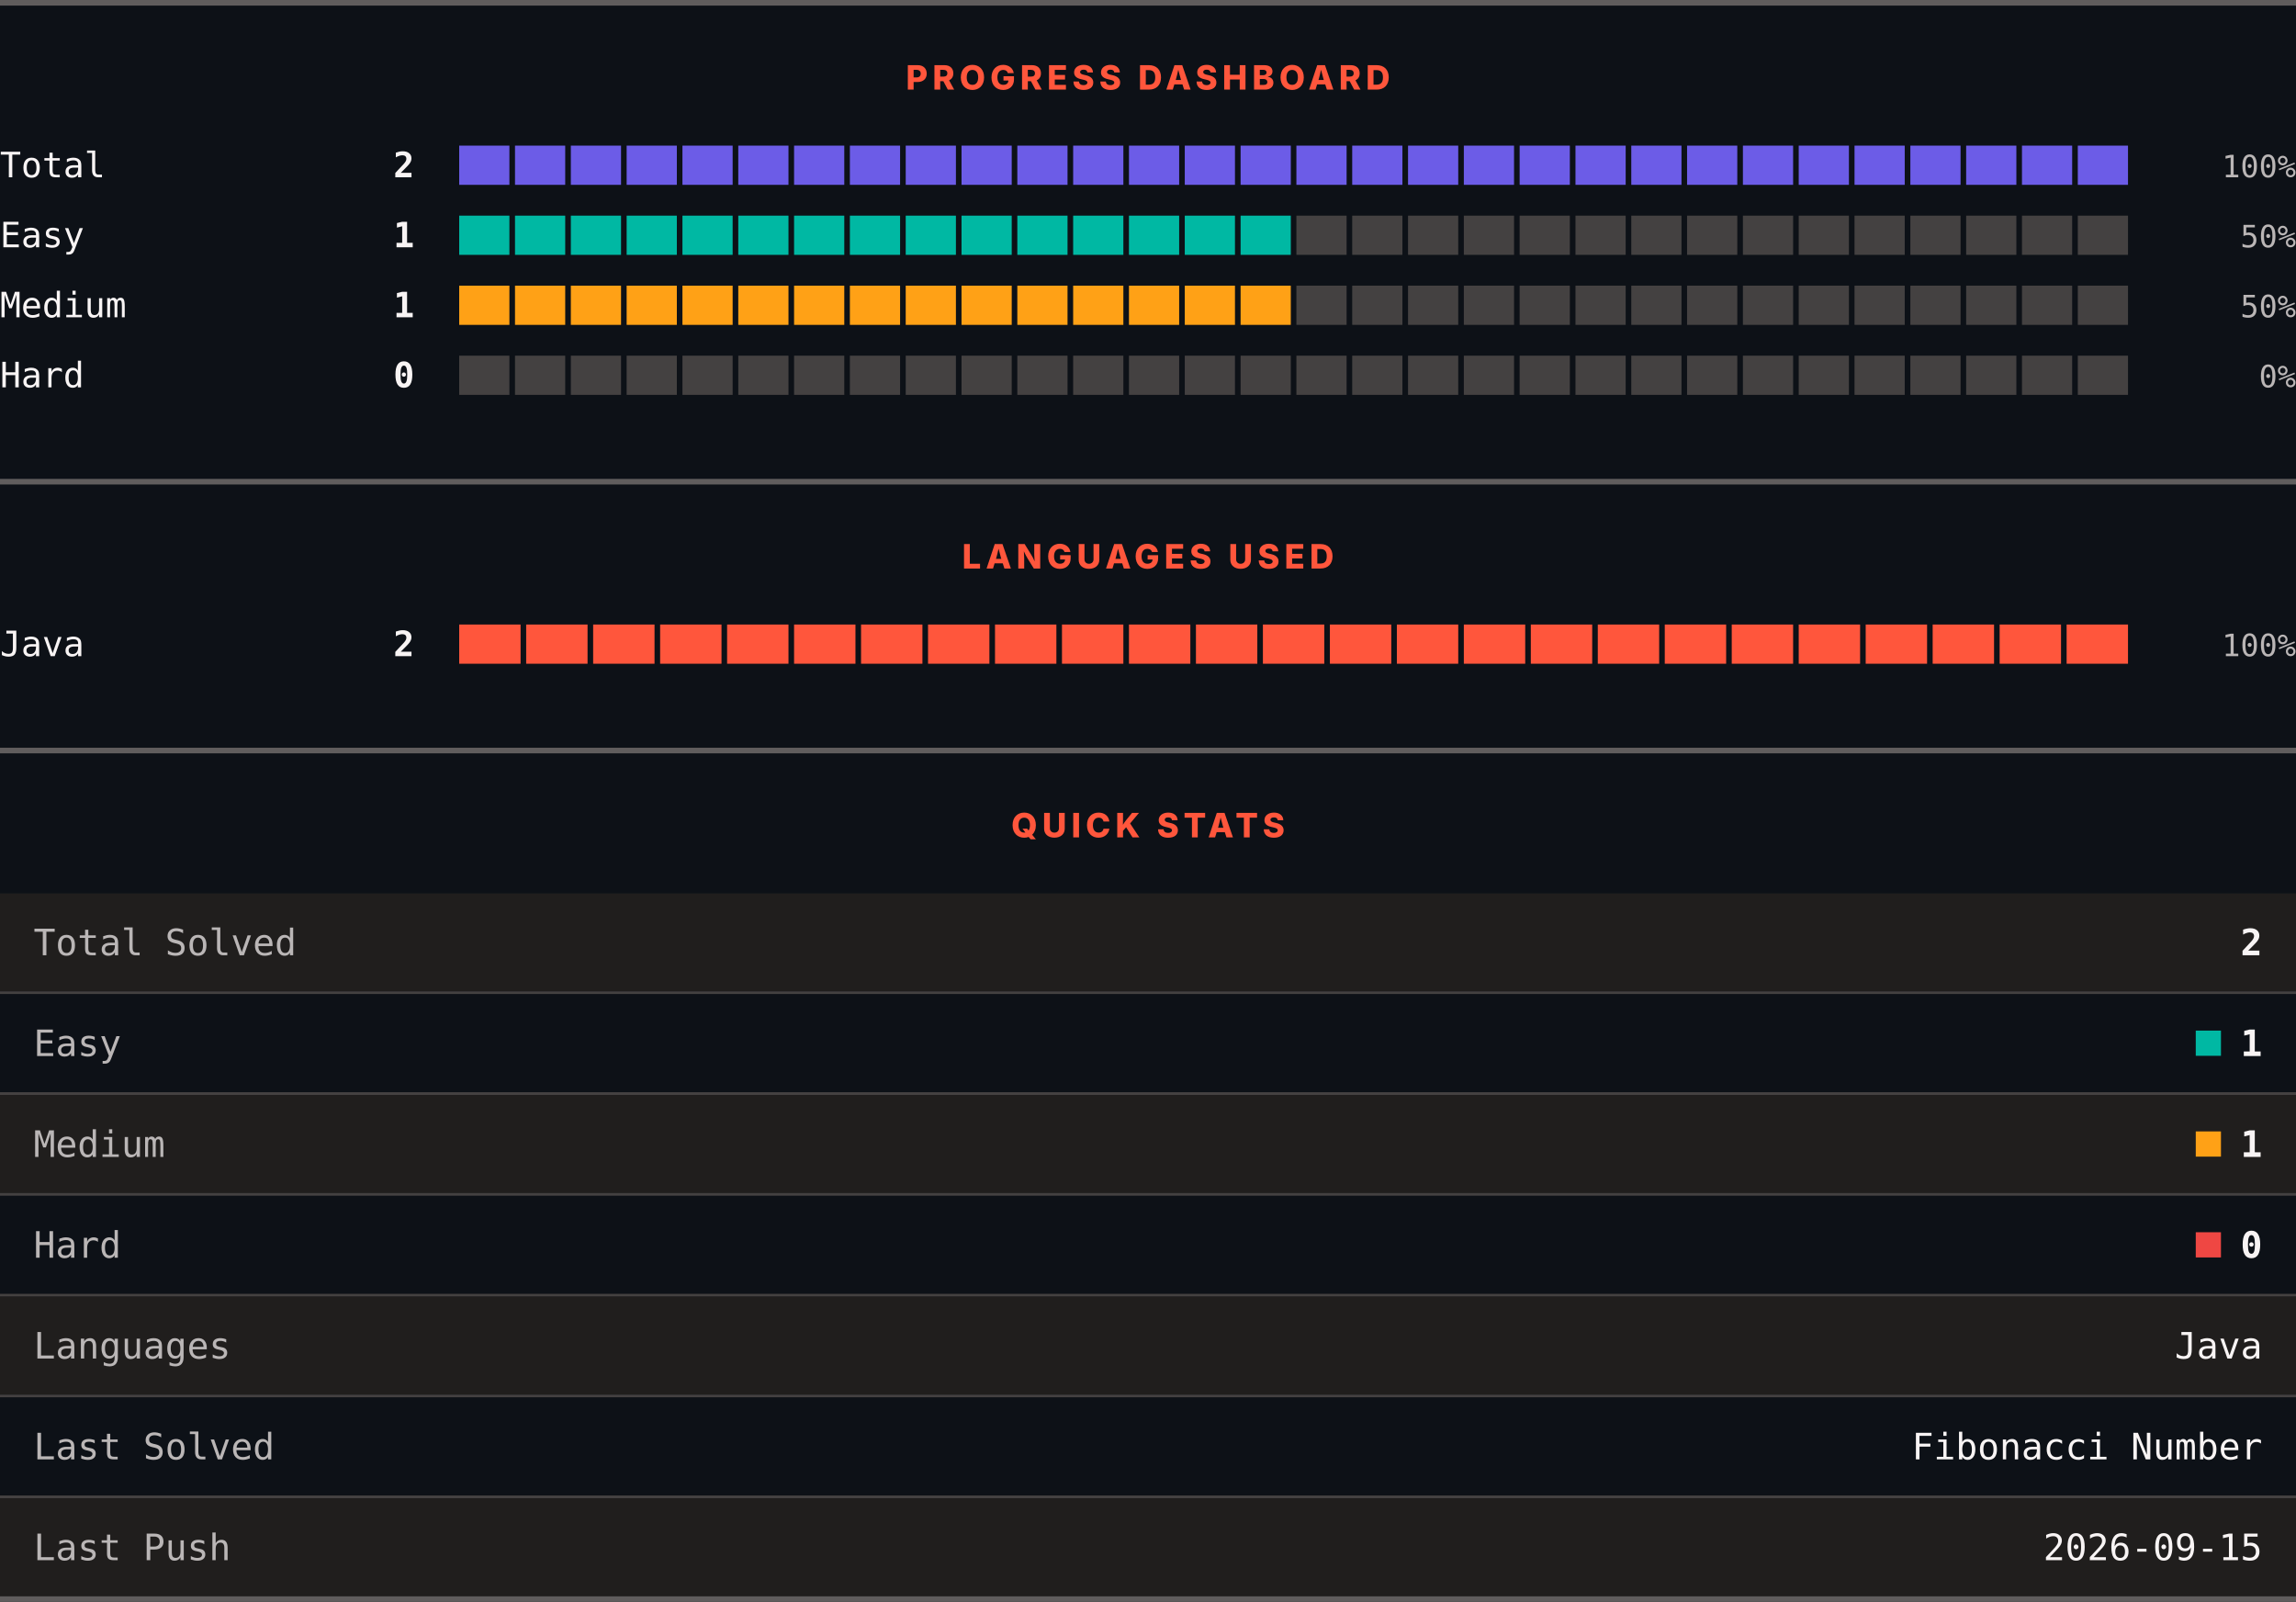
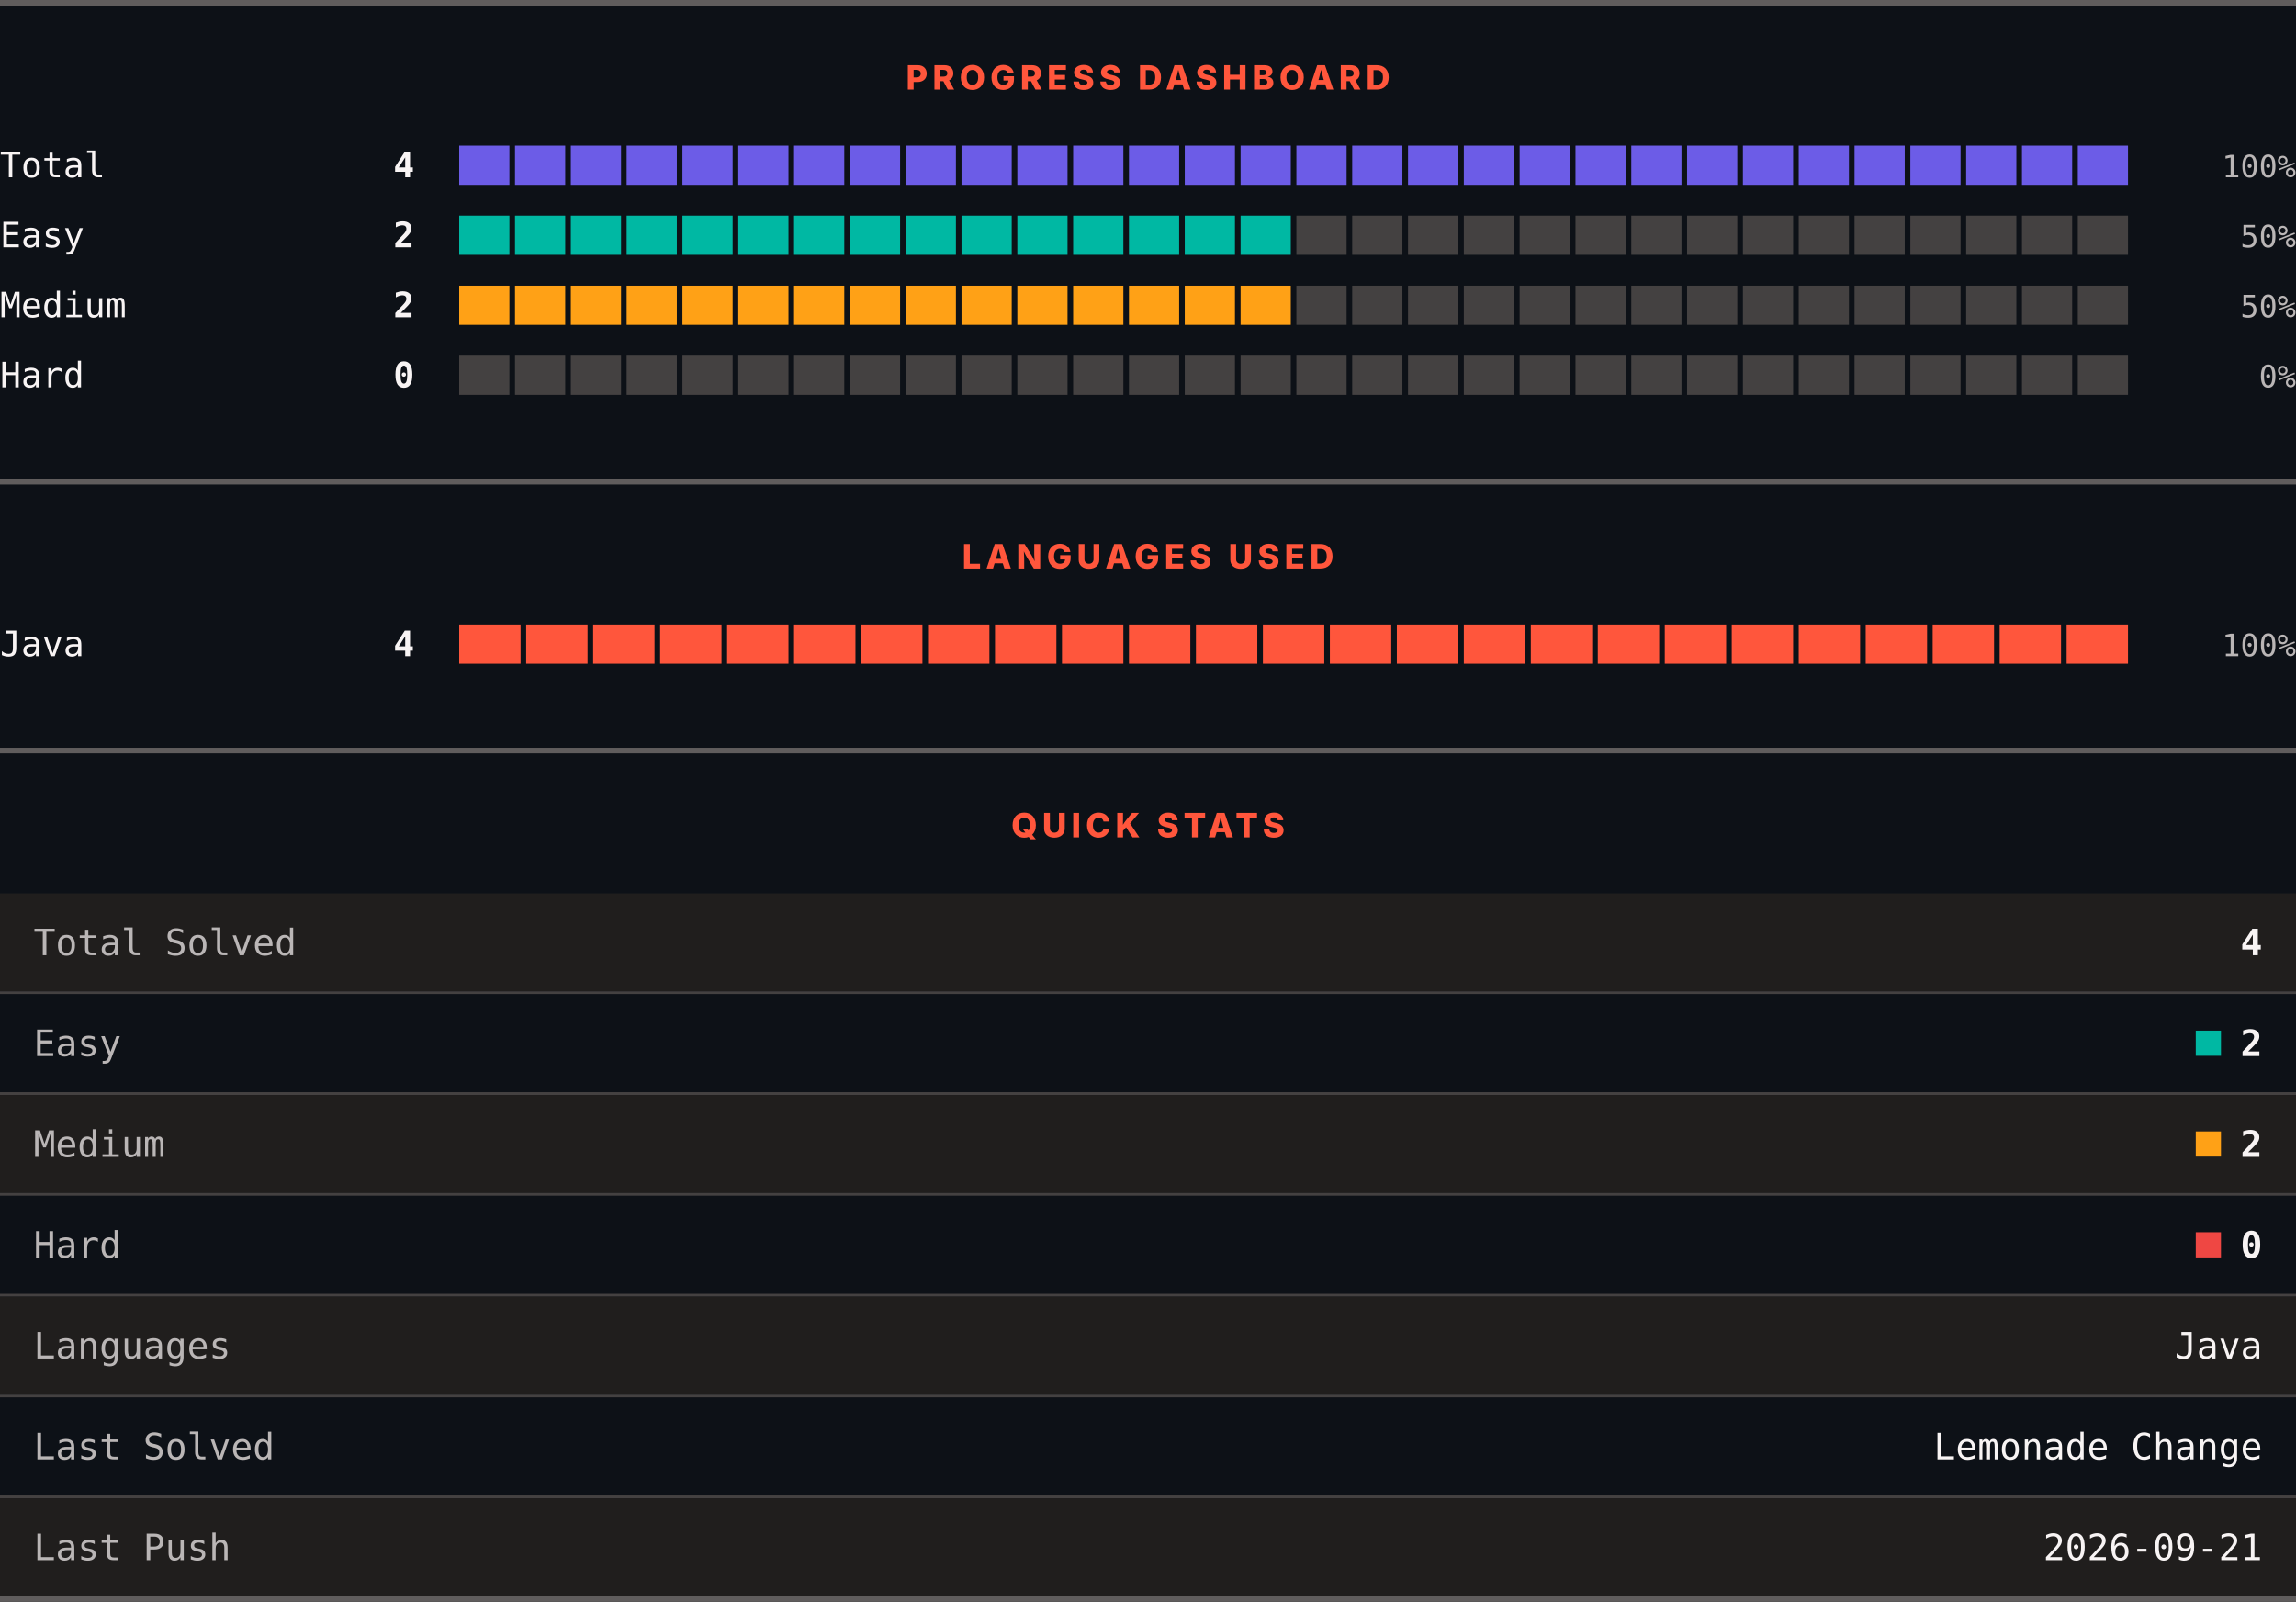
<svg xmlns="http://www.w3.org/2000/svg" width="820" height="572" viewBox="0 0 820 572" role="img" aria-label="LeetCode progress, languages and quick stats">
  <rect width="820" height="572" fill="#0d1117" />
  <rect x="0" y="0" width="820" height="2" fill="#605d5d" />
  <text x="410" y="32" text-anchor="middle" font-family="Archivo, system-ui, -apple-system, Segoe UI, sans-serif" font-size="12" font-weight="800" letter-spacing="1.68" fill="#ff563c">PROGRESS DASHBOARD</text>
  <text x="0" y="63.3" font-family="ui-monospace, SFMono-Regular, Menlo, Consolas, monospace" font-size="12.5" fill="#f8f4f4">Total</text>
-   <text x="148" y="63.3" text-anchor="end" font-family="ui-monospace, SFMono-Regular, Menlo, Consolas, monospace" font-size="12.5" font-weight="700" fill="#f8f4f4">2</text>
+   <text x="148" y="63.3" text-anchor="end" font-family="ui-monospace, SFMono-Regular, Menlo, Consolas, monospace" font-size="12.5" font-weight="700" fill="#f8f4f4">4</text>
  <rect x="164.00" y="52" width="17.93" height="14" fill="#6c5ce7" />
  <rect x="183.93" y="52" width="17.93" height="14" fill="#6c5ce7" />
  <rect x="203.87" y="52" width="17.93" height="14" fill="#6c5ce7" />
  <rect x="223.80" y="52" width="17.93" height="14" fill="#6c5ce7" />
  <rect x="243.73" y="52" width="17.93" height="14" fill="#6c5ce7" />
  <rect x="263.67" y="52" width="17.93" height="14" fill="#6c5ce7" />
  <rect x="283.60" y="52" width="17.93" height="14" fill="#6c5ce7" />
  <rect x="303.53" y="52" width="17.93" height="14" fill="#6c5ce7" />
  <rect x="323.47" y="52" width="17.93" height="14" fill="#6c5ce7" />
  <rect x="343.40" y="52" width="17.93" height="14" fill="#6c5ce7" />
  <rect x="363.33" y="52" width="17.93" height="14" fill="#6c5ce7" />
  <rect x="383.27" y="52" width="17.93" height="14" fill="#6c5ce7" />
  <rect x="403.20" y="52" width="17.93" height="14" fill="#6c5ce7" />
  <rect x="423.13" y="52" width="17.93" height="14" fill="#6c5ce7" />
  <rect x="443.07" y="52" width="17.93" height="14" fill="#6c5ce7" />
  <rect x="463.00" y="52" width="17.93" height="14" fill="#6c5ce7" />
  <rect x="482.93" y="52" width="17.93" height="14" fill="#6c5ce7" />
  <rect x="502.87" y="52" width="17.93" height="14" fill="#6c5ce7" />
  <rect x="522.80" y="52" width="17.93" height="14" fill="#6c5ce7" />
  <rect x="542.73" y="52" width="17.93" height="14" fill="#6c5ce7" />
  <rect x="562.67" y="52" width="17.93" height="14" fill="#6c5ce7" />
  <rect x="582.60" y="52" width="17.93" height="14" fill="#6c5ce7" />
  <rect x="602.53" y="52" width="17.93" height="14" fill="#6c5ce7" />
  <rect x="622.47" y="52" width="17.93" height="14" fill="#6c5ce7" />
  <rect x="642.40" y="52" width="17.93" height="14" fill="#6c5ce7" />
  <rect x="662.33" y="52" width="17.93" height="14" fill="#6c5ce7" />
  <rect x="682.27" y="52" width="17.93" height="14" fill="#6c5ce7" />
  <rect x="702.20" y="52" width="17.93" height="14" fill="#6c5ce7" />
  <rect x="722.13" y="52" width="17.93" height="14" fill="#6c5ce7" />
  <rect x="742.07" y="52" width="17.93" height="14" fill="#6c5ce7" />
  <text x="820" y="63.3" text-anchor="end" font-family="ui-monospace, SFMono-Regular, Menlo, Consolas, monospace" font-size="11" fill="#bab6b6">100%</text>
  <text x="0" y="88.3" font-family="ui-monospace, SFMono-Regular, Menlo, Consolas, monospace" font-size="12.5" fill="#f8f4f4">Easy</text>
-   <text x="148" y="88.3" text-anchor="end" font-family="ui-monospace, SFMono-Regular, Menlo, Consolas, monospace" font-size="12.5" font-weight="700" fill="#f8f4f4">1</text>
+   <text x="148" y="88.3" text-anchor="end" font-family="ui-monospace, SFMono-Regular, Menlo, Consolas, monospace" font-size="12.5" font-weight="700" fill="#f8f4f4">2</text>
  <rect x="164.00" y="77" width="17.93" height="14" fill="#00b8a3" />
  <rect x="183.93" y="77" width="17.93" height="14" fill="#00b8a3" />
  <rect x="203.87" y="77" width="17.93" height="14" fill="#00b8a3" />
  <rect x="223.80" y="77" width="17.93" height="14" fill="#00b8a3" />
  <rect x="243.73" y="77" width="17.93" height="14" fill="#00b8a3" />
  <rect x="263.67" y="77" width="17.93" height="14" fill="#00b8a3" />
  <rect x="283.60" y="77" width="17.93" height="14" fill="#00b8a3" />
  <rect x="303.53" y="77" width="17.93" height="14" fill="#00b8a3" />
  <rect x="323.47" y="77" width="17.93" height="14" fill="#00b8a3" />
  <rect x="343.40" y="77" width="17.93" height="14" fill="#00b8a3" />
  <rect x="363.33" y="77" width="17.93" height="14" fill="#00b8a3" />
  <rect x="383.27" y="77" width="17.93" height="14" fill="#00b8a3" />
  <rect x="403.20" y="77" width="17.93" height="14" fill="#00b8a3" />
  <rect x="423.13" y="77" width="17.93" height="14" fill="#00b8a3" />
  <rect x="443.07" y="77" width="17.93" height="14" fill="#00b8a3" />
  <rect x="463.00" y="77" width="17.93" height="14" fill="#444141" />
  <rect x="482.93" y="77" width="17.93" height="14" fill="#444141" />
  <rect x="502.87" y="77" width="17.93" height="14" fill="#444141" />
  <rect x="522.80" y="77" width="17.93" height="14" fill="#444141" />
  <rect x="542.73" y="77" width="17.93" height="14" fill="#444141" />
  <rect x="562.67" y="77" width="17.93" height="14" fill="#444141" />
  <rect x="582.60" y="77" width="17.93" height="14" fill="#444141" />
  <rect x="602.53" y="77" width="17.93" height="14" fill="#444141" />
  <rect x="622.47" y="77" width="17.93" height="14" fill="#444141" />
  <rect x="642.40" y="77" width="17.93" height="14" fill="#444141" />
  <rect x="662.33" y="77" width="17.93" height="14" fill="#444141" />
  <rect x="682.27" y="77" width="17.93" height="14" fill="#444141" />
  <rect x="702.20" y="77" width="17.93" height="14" fill="#444141" />
  <rect x="722.13" y="77" width="17.93" height="14" fill="#444141" />
  <rect x="742.07" y="77" width="17.93" height="14" fill="#444141" />
  <text x="820" y="88.3" text-anchor="end" font-family="ui-monospace, SFMono-Regular, Menlo, Consolas, monospace" font-size="11" fill="#bab6b6">50%</text>
  <text x="0" y="113.3" font-family="ui-monospace, SFMono-Regular, Menlo, Consolas, monospace" font-size="12.5" fill="#f8f4f4">Medium</text>
-   <text x="148" y="113.3" text-anchor="end" font-family="ui-monospace, SFMono-Regular, Menlo, Consolas, monospace" font-size="12.5" font-weight="700" fill="#f8f4f4">1</text>
+   <text x="148" y="113.3" text-anchor="end" font-family="ui-monospace, SFMono-Regular, Menlo, Consolas, monospace" font-size="12.5" font-weight="700" fill="#f8f4f4">2</text>
  <rect x="164.00" y="102" width="17.93" height="14" fill="#ffa116" />
  <rect x="183.93" y="102" width="17.93" height="14" fill="#ffa116" />
  <rect x="203.87" y="102" width="17.93" height="14" fill="#ffa116" />
  <rect x="223.80" y="102" width="17.93" height="14" fill="#ffa116" />
  <rect x="243.73" y="102" width="17.93" height="14" fill="#ffa116" />
  <rect x="263.67" y="102" width="17.93" height="14" fill="#ffa116" />
  <rect x="283.60" y="102" width="17.93" height="14" fill="#ffa116" />
  <rect x="303.53" y="102" width="17.93" height="14" fill="#ffa116" />
  <rect x="323.47" y="102" width="17.93" height="14" fill="#ffa116" />
  <rect x="343.40" y="102" width="17.93" height="14" fill="#ffa116" />
  <rect x="363.33" y="102" width="17.93" height="14" fill="#ffa116" />
  <rect x="383.27" y="102" width="17.93" height="14" fill="#ffa116" />
  <rect x="403.20" y="102" width="17.93" height="14" fill="#ffa116" />
  <rect x="423.13" y="102" width="17.93" height="14" fill="#ffa116" />
  <rect x="443.07" y="102" width="17.93" height="14" fill="#ffa116" />
  <rect x="463.00" y="102" width="17.93" height="14" fill="#444141" />
  <rect x="482.93" y="102" width="17.93" height="14" fill="#444141" />
  <rect x="502.87" y="102" width="17.93" height="14" fill="#444141" />
  <rect x="522.80" y="102" width="17.93" height="14" fill="#444141" />
  <rect x="542.73" y="102" width="17.93" height="14" fill="#444141" />
  <rect x="562.67" y="102" width="17.93" height="14" fill="#444141" />
  <rect x="582.60" y="102" width="17.93" height="14" fill="#444141" />
  <rect x="602.53" y="102" width="17.93" height="14" fill="#444141" />
  <rect x="622.47" y="102" width="17.93" height="14" fill="#444141" />
  <rect x="642.40" y="102" width="17.93" height="14" fill="#444141" />
  <rect x="662.33" y="102" width="17.93" height="14" fill="#444141" />
  <rect x="682.27" y="102" width="17.93" height="14" fill="#444141" />
  <rect x="702.20" y="102" width="17.93" height="14" fill="#444141" />
  <rect x="722.13" y="102" width="17.93" height="14" fill="#444141" />
  <rect x="742.07" y="102" width="17.93" height="14" fill="#444141" />
  <text x="820" y="113.3" text-anchor="end" font-family="ui-monospace, SFMono-Regular, Menlo, Consolas, monospace" font-size="11" fill="#bab6b6">50%</text>
  <text x="0" y="138.3" font-family="ui-monospace, SFMono-Regular, Menlo, Consolas, monospace" font-size="12.5" fill="#f8f4f4">Hard</text>
  <text x="148" y="138.3" text-anchor="end" font-family="ui-monospace, SFMono-Regular, Menlo, Consolas, monospace" font-size="12.5" font-weight="700" fill="#f8f4f4">0</text>
  <rect x="164.00" y="127" width="17.93" height="14" fill="#444141" />
  <rect x="183.93" y="127" width="17.93" height="14" fill="#444141" />
  <rect x="203.87" y="127" width="17.93" height="14" fill="#444141" />
  <rect x="223.80" y="127" width="17.93" height="14" fill="#444141" />
  <rect x="243.73" y="127" width="17.93" height="14" fill="#444141" />
  <rect x="263.67" y="127" width="17.93" height="14" fill="#444141" />
  <rect x="283.60" y="127" width="17.93" height="14" fill="#444141" />
  <rect x="303.53" y="127" width="17.93" height="14" fill="#444141" />
  <rect x="323.47" y="127" width="17.93" height="14" fill="#444141" />
  <rect x="343.40" y="127" width="17.93" height="14" fill="#444141" />
  <rect x="363.33" y="127" width="17.93" height="14" fill="#444141" />
  <rect x="383.27" y="127" width="17.93" height="14" fill="#444141" />
  <rect x="403.20" y="127" width="17.93" height="14" fill="#444141" />
  <rect x="423.13" y="127" width="17.93" height="14" fill="#444141" />
  <rect x="443.07" y="127" width="17.93" height="14" fill="#444141" />
  <rect x="463.00" y="127" width="17.93" height="14" fill="#444141" />
  <rect x="482.93" y="127" width="17.93" height="14" fill="#444141" />
  <rect x="502.87" y="127" width="17.93" height="14" fill="#444141" />
  <rect x="522.80" y="127" width="17.93" height="14" fill="#444141" />
  <rect x="542.73" y="127" width="17.93" height="14" fill="#444141" />
  <rect x="562.67" y="127" width="17.93" height="14" fill="#444141" />
  <rect x="582.60" y="127" width="17.93" height="14" fill="#444141" />
  <rect x="602.53" y="127" width="17.93" height="14" fill="#444141" />
  <rect x="622.47" y="127" width="17.93" height="14" fill="#444141" />
  <rect x="642.40" y="127" width="17.93" height="14" fill="#444141" />
  <rect x="662.33" y="127" width="17.93" height="14" fill="#444141" />
  <rect x="682.27" y="127" width="17.93" height="14" fill="#444141" />
  <rect x="702.20" y="127" width="17.93" height="14" fill="#444141" />
  <rect x="722.13" y="127" width="17.93" height="14" fill="#444141" />
  <rect x="742.07" y="127" width="17.93" height="14" fill="#444141" />
  <text x="820" y="138.3" text-anchor="end" font-family="ui-monospace, SFMono-Regular, Menlo, Consolas, monospace" font-size="11" fill="#bab6b6">0%</text>
  <rect x="0" y="171" width="820" height="2" fill="#605d5d" />
  <text x="410" y="203" text-anchor="middle" font-family="Archivo, system-ui, -apple-system, Segoe UI, sans-serif" font-size="12" font-weight="800" letter-spacing="1.68" fill="#ff563c">LANGUAGES USED</text>
  <text x="0" y="234.3" font-family="ui-monospace, SFMono-Regular, Menlo, Consolas, monospace" font-size="12.5" fill="#f8f4f4">Java</text>
-   <text x="148" y="234.3" text-anchor="end" font-family="ui-monospace, SFMono-Regular, Menlo, Consolas, monospace" font-size="12.5" font-weight="700" fill="#f8f4f4">2</text>
+   <text x="148" y="234.3" text-anchor="end" font-family="ui-monospace, SFMono-Regular, Menlo, Consolas, monospace" font-size="12.5" font-weight="700" fill="#f8f4f4">4</text>
  <rect x="164.00" y="223" width="21.92" height="14" fill="#ff563c" />
  <rect x="187.92" y="223" width="21.92" height="14" fill="#ff563c" />
  <rect x="211.84" y="223" width="21.92" height="14" fill="#ff563c" />
  <rect x="235.76" y="223" width="21.92" height="14" fill="#ff563c" />
  <rect x="259.68" y="223" width="21.92" height="14" fill="#ff563c" />
  <rect x="283.60" y="223" width="21.92" height="14" fill="#ff563c" />
  <rect x="307.52" y="223" width="21.92" height="14" fill="#ff563c" />
  <rect x="331.44" y="223" width="21.92" height="14" fill="#ff563c" />
  <rect x="355.36" y="223" width="21.92" height="14" fill="#ff563c" />
  <rect x="379.28" y="223" width="21.92" height="14" fill="#ff563c" />
  <rect x="403.20" y="223" width="21.92" height="14" fill="#ff563c" />
  <rect x="427.12" y="223" width="21.92" height="14" fill="#ff563c" />
  <rect x="451.04" y="223" width="21.92" height="14" fill="#ff563c" />
  <rect x="474.96" y="223" width="21.92" height="14" fill="#ff563c" />
  <rect x="498.88" y="223" width="21.92" height="14" fill="#ff563c" />
  <rect x="522.80" y="223" width="21.92" height="14" fill="#ff563c" />
  <rect x="546.72" y="223" width="21.92" height="14" fill="#ff563c" />
  <rect x="570.64" y="223" width="21.92" height="14" fill="#ff563c" />
  <rect x="594.56" y="223" width="21.92" height="14" fill="#ff563c" />
  <rect x="618.48" y="223" width="21.92" height="14" fill="#ff563c" />
  <rect x="642.40" y="223" width="21.92" height="14" fill="#ff563c" />
  <rect x="666.32" y="223" width="21.92" height="14" fill="#ff563c" />
  <rect x="690.24" y="223" width="21.92" height="14" fill="#ff563c" />
  <rect x="714.16" y="223" width="21.92" height="14" fill="#ff563c" />
  <rect x="738.08" y="223" width="21.92" height="14" fill="#ff563c" />
  <text x="820" y="234.3" text-anchor="end" font-family="ui-monospace, SFMono-Regular, Menlo, Consolas, monospace" font-size="11" fill="#bab6b6">100%</text>
  <rect x="0" y="267" width="820" height="2" fill="#605d5d" />
  <text x="410" y="299" text-anchor="middle" font-family="Archivo, system-ui, -apple-system, Segoe UI, sans-serif" font-size="12" font-weight="800" letter-spacing="1.68" fill="#ff563c">QUICK STATS</text>
  <rect x="0" y="319" width="820" height="35" fill="#201e1d" />
  <text x="12" y="341.1" font-family="ui-monospace, SFMono-Regular, Menlo, Consolas, monospace" font-size="13" fill="#bab6b6">Total Solved</text>
-   <text x="808" y="341.1" text-anchor="end" font-family="ui-monospace, SFMono-Regular, Menlo, Consolas, monospace" font-size="13" font-weight="700" fill="#f8f4f4">2</text>
+   <text x="808" y="341.1" text-anchor="end" font-family="ui-monospace, SFMono-Regular, Menlo, Consolas, monospace" font-size="13" font-weight="700" fill="#f8f4f4">4</text>
  <rect x="0" y="354" width="820" height="1" fill="#444141" />
  <rect x="0" y="355" width="820" height="35" fill="#0d1117" />
  <text x="12" y="377.1" font-family="ui-monospace, SFMono-Regular, Menlo, Consolas, monospace" font-size="13" fill="#bab6b6">Easy</text>
  <rect x="784.2" y="368" width="9" height="9" fill="#00b8a3" />
-   <text x="808" y="377.1" text-anchor="end" font-family="ui-monospace, SFMono-Regular, Menlo, Consolas, monospace" font-size="13" font-weight="700" fill="#f8f4f4">1</text>
+   <text x="808" y="377.1" text-anchor="end" font-family="ui-monospace, SFMono-Regular, Menlo, Consolas, monospace" font-size="13" font-weight="700" fill="#f8f4f4">2</text>
  <rect x="0" y="390" width="820" height="1" fill="#444141" />
  <rect x="0" y="391" width="820" height="35" fill="#201e1d" />
  <text x="12" y="413.1" font-family="ui-monospace, SFMono-Regular, Menlo, Consolas, monospace" font-size="13" fill="#bab6b6">Medium</text>
  <rect x="784.2" y="404" width="9" height="9" fill="#ffa116" />
-   <text x="808" y="413.1" text-anchor="end" font-family="ui-monospace, SFMono-Regular, Menlo, Consolas, monospace" font-size="13" font-weight="700" fill="#f8f4f4">1</text>
+   <text x="808" y="413.1" text-anchor="end" font-family="ui-monospace, SFMono-Regular, Menlo, Consolas, monospace" font-size="13" font-weight="700" fill="#f8f4f4">2</text>
  <rect x="0" y="426" width="820" height="1" fill="#444141" />
  <rect x="0" y="427" width="820" height="35" fill="#0d1117" />
  <text x="12" y="449.1" font-family="ui-monospace, SFMono-Regular, Menlo, Consolas, monospace" font-size="13" fill="#bab6b6">Hard</text>
  <rect x="784.2" y="440" width="9" height="9" fill="#ef4743" />
  <text x="808" y="449.1" text-anchor="end" font-family="ui-monospace, SFMono-Regular, Menlo, Consolas, monospace" font-size="13" font-weight="700" fill="#f8f4f4">0</text>
  <rect x="0" y="462" width="820" height="1" fill="#444141" />
  <rect x="0" y="463" width="820" height="35" fill="#201e1d" />
  <text x="12" y="485.1" font-family="ui-monospace, SFMono-Regular, Menlo, Consolas, monospace" font-size="13" fill="#bab6b6">Languages</text>
  <text x="808" y="485.1" text-anchor="end" font-family="ui-monospace, SFMono-Regular, Menlo, Consolas, monospace" font-size="13" fill="#f8f4f4">Java</text>
  <rect x="0" y="498" width="820" height="1" fill="#444141" />
  <rect x="0" y="499" width="820" height="35" fill="#0d1117" />
  <text x="12" y="521.1" font-family="ui-monospace, SFMono-Regular, Menlo, Consolas, monospace" font-size="13" fill="#bab6b6">Last Solved</text>
-   <text x="808" y="521.1" text-anchor="end" font-family="ui-monospace, SFMono-Regular, Menlo, Consolas, monospace" font-size="13" fill="#f8f4f4">Fibonacci Number</text>
+   <text x="808" y="521.1" text-anchor="end" font-family="ui-monospace, SFMono-Regular, Menlo, Consolas, monospace" font-size="13" fill="#f8f4f4">Lemonade Change</text>
  <rect x="0" y="534" width="820" height="1" fill="#444141" />
  <rect x="0" y="535" width="820" height="35" fill="#201e1d" />
  <text x="12" y="557.1" font-family="ui-monospace, SFMono-Regular, Menlo, Consolas, monospace" font-size="13" fill="#bab6b6">Last Push</text>
-   <text x="808" y="557.1" text-anchor="end" font-family="ui-monospace, SFMono-Regular, Menlo, Consolas, monospace" font-size="13" fill="#f8f4f4">2026-09-15</text>
+   <text x="808" y="557.1" text-anchor="end" font-family="ui-monospace, SFMono-Regular, Menlo, Consolas, monospace" font-size="13" fill="#f8f4f4">2026-09-21</text>
  <rect x="0" y="570" width="820" height="2" fill="#605d5d" />
</svg>
